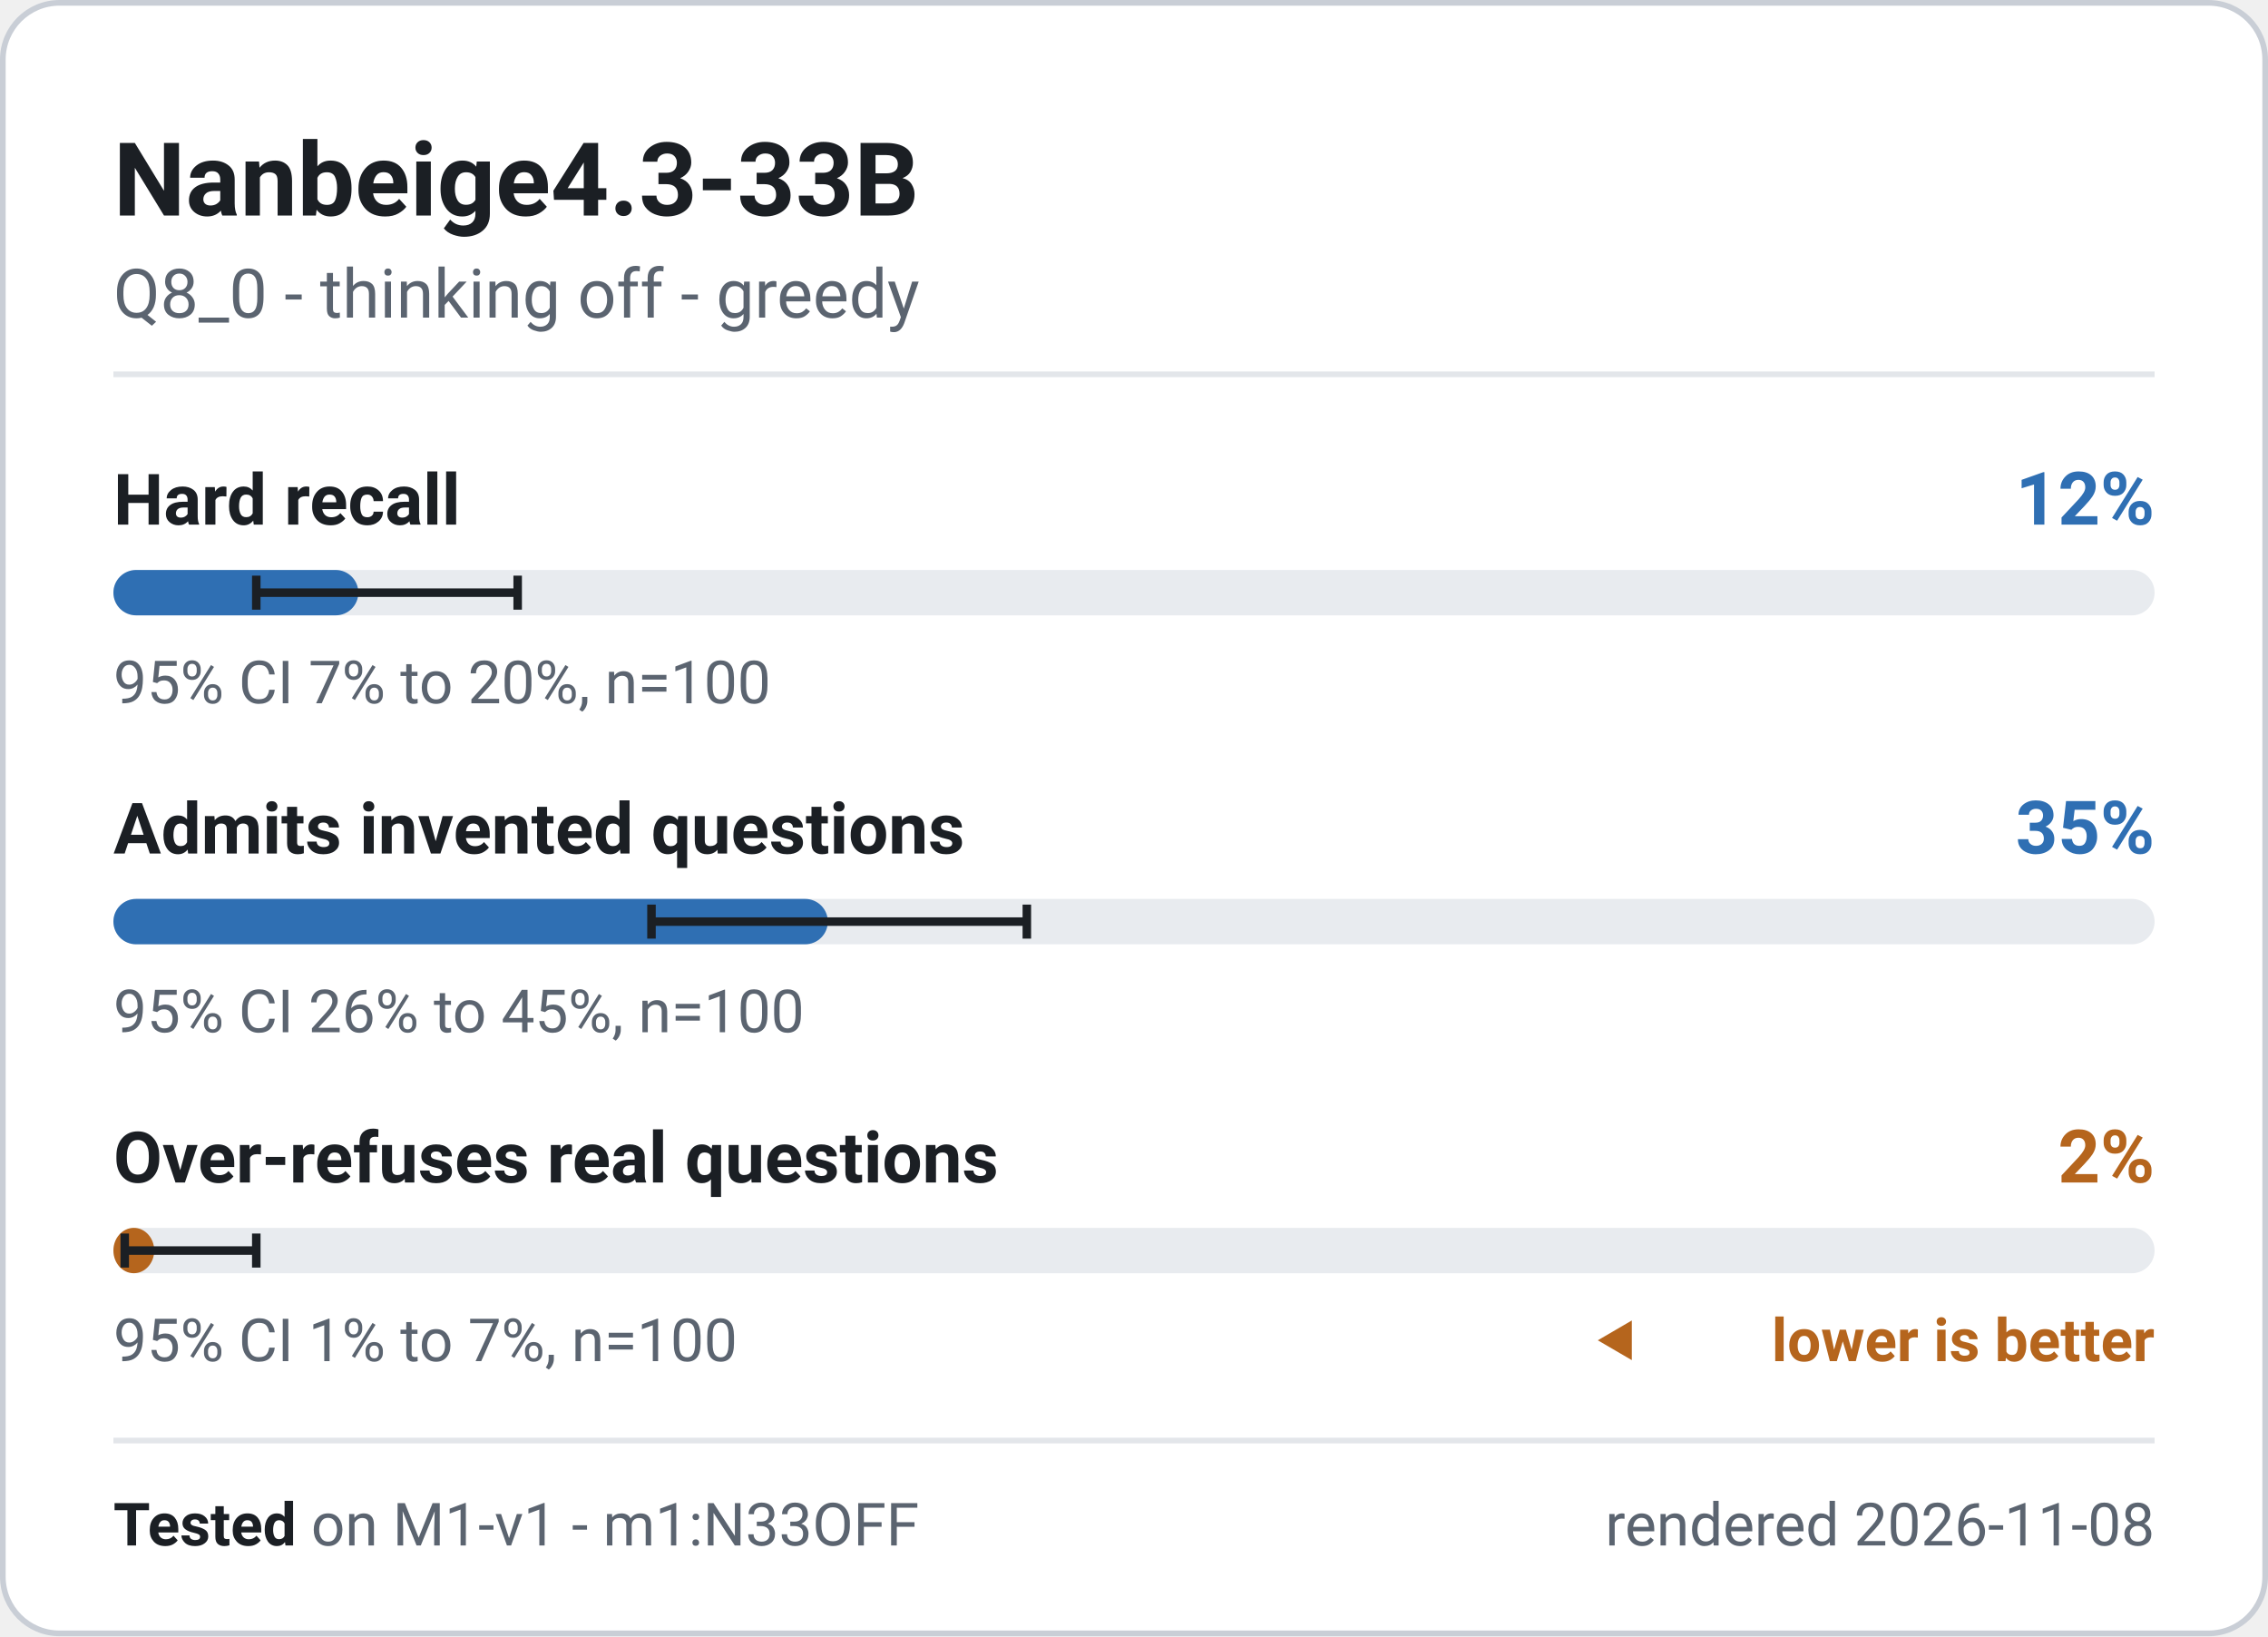
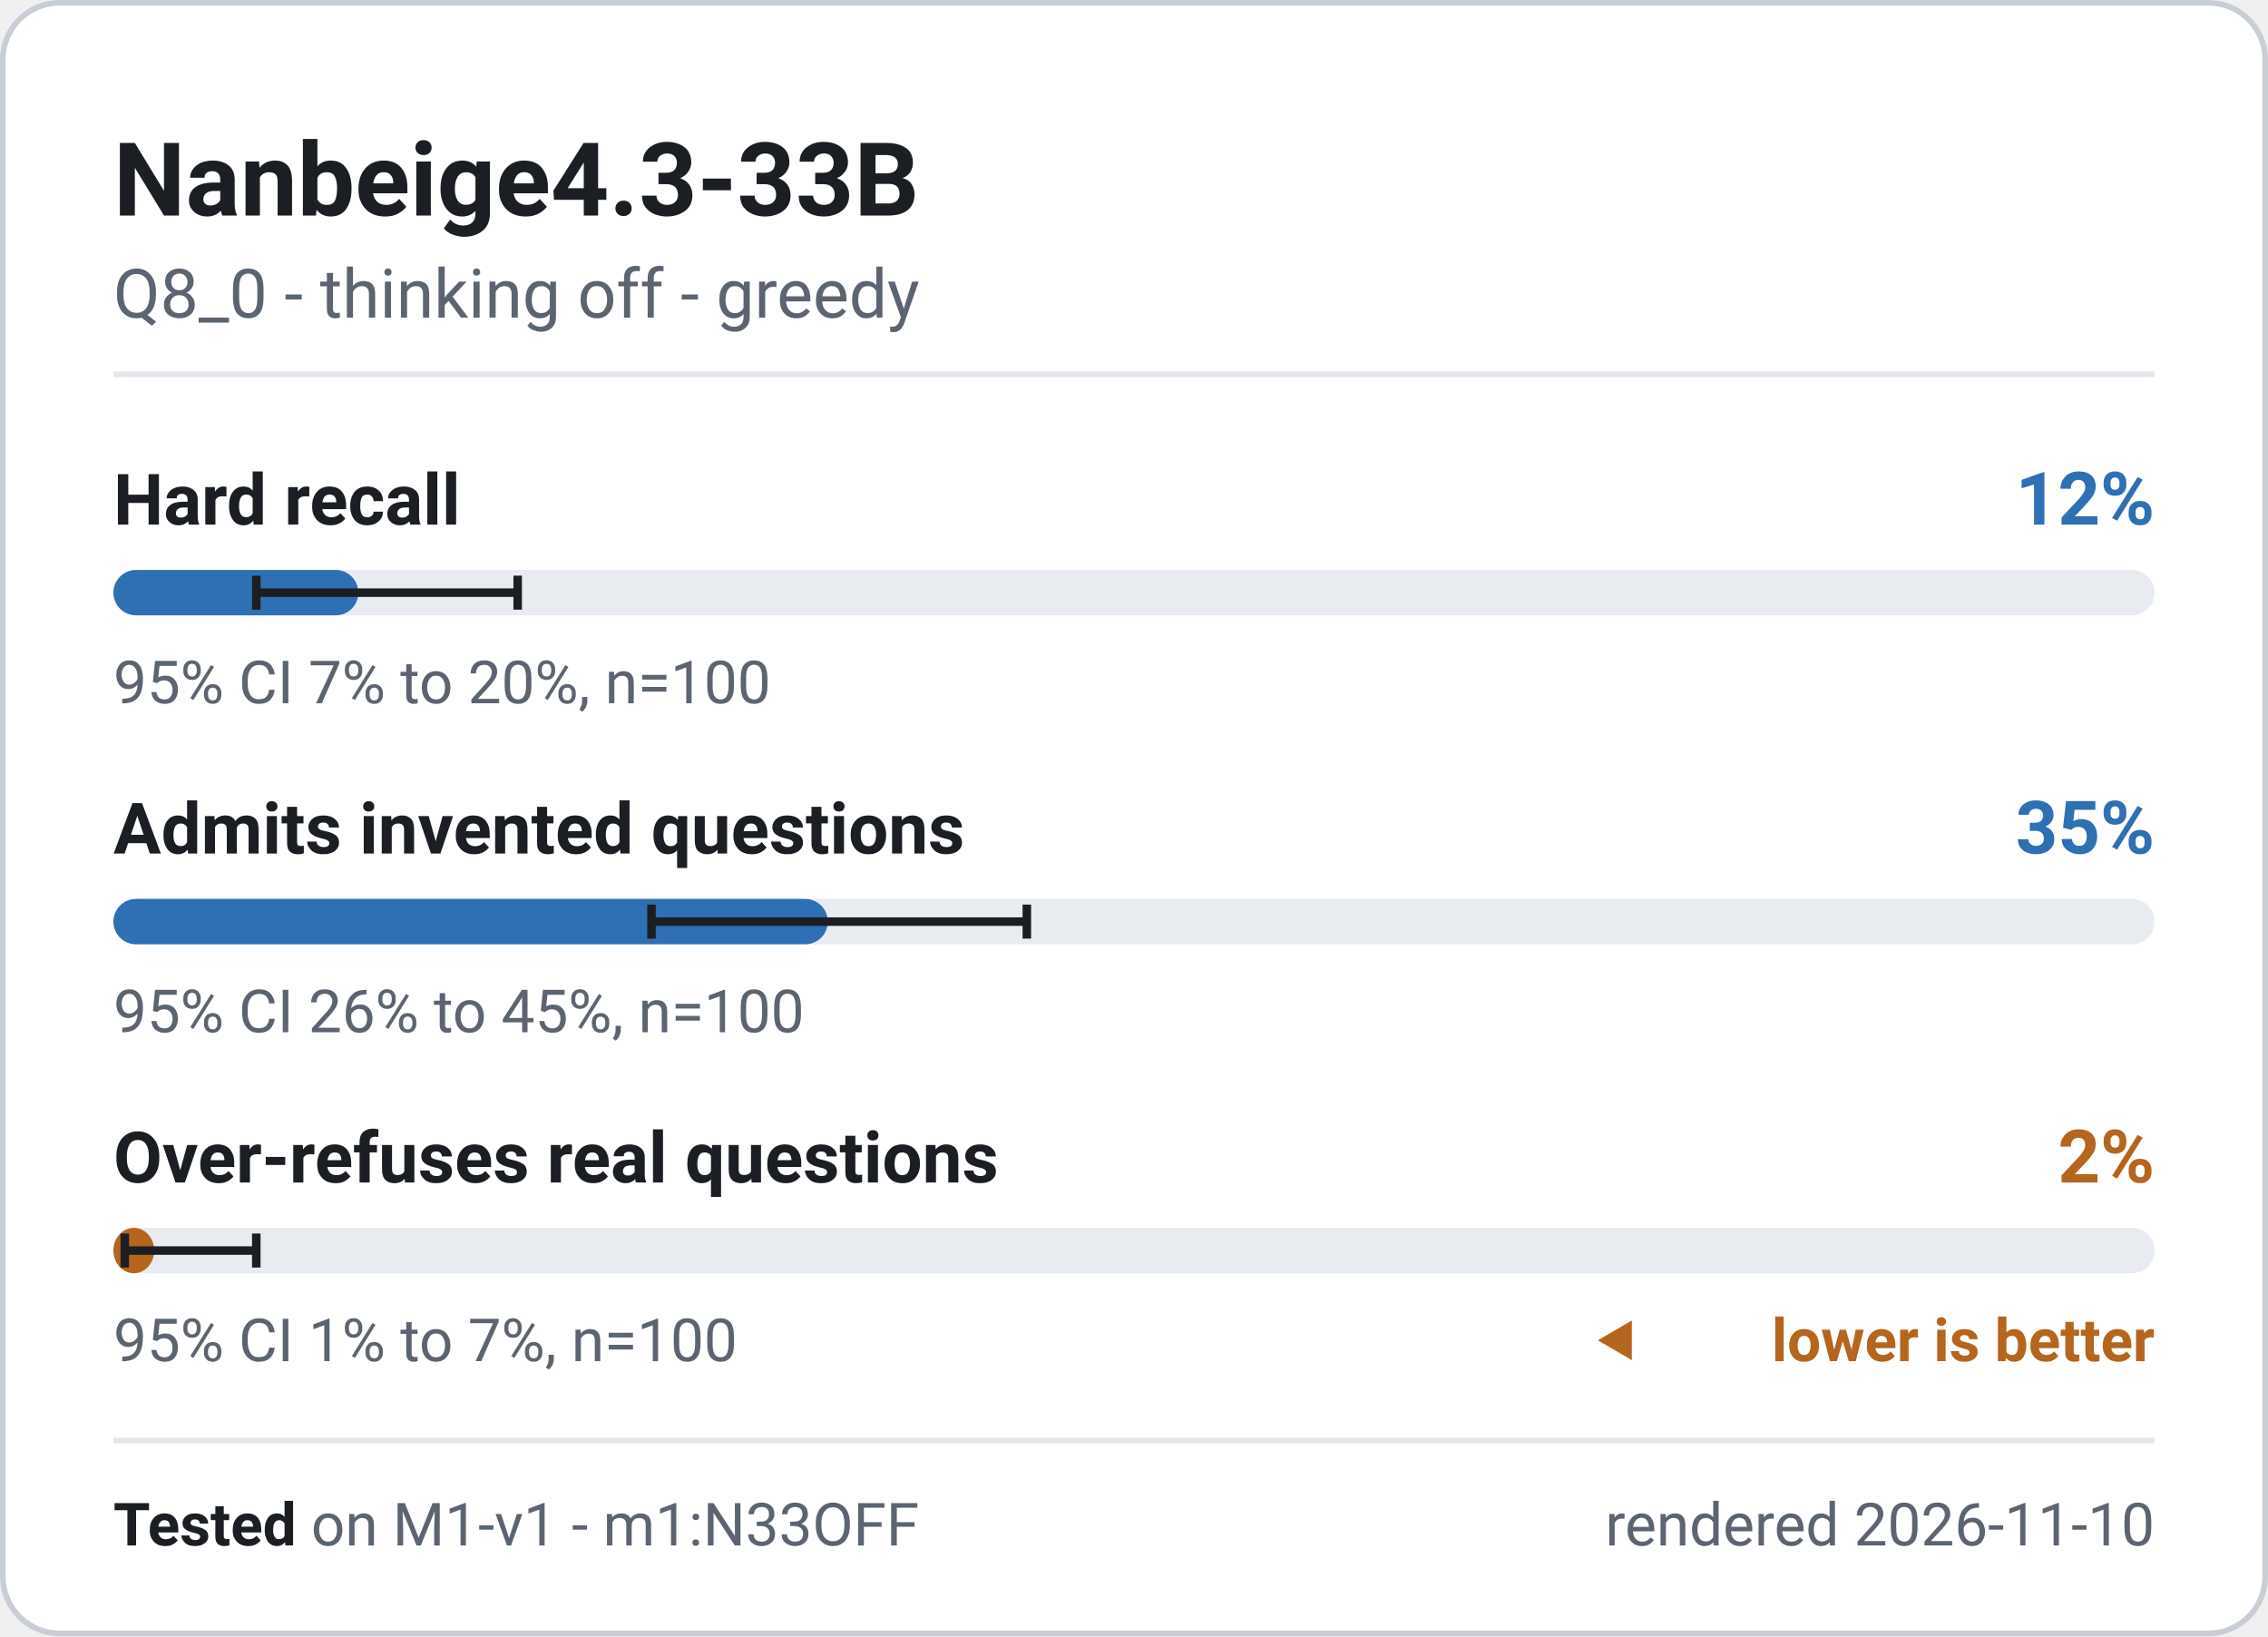
<svg xmlns="http://www.w3.org/2000/svg" width="400" height="288.5" viewBox="0 0 400 288.5" role="img" font-family="system-ui, -apple-system, 'Segoe UI', Roboto, 'Helvetica Neue', Arial, sans-serif" aria-label="Nanbeige4.3-33B - M1-v1 badge">
  <rect x="0.5" y="0.5" width="399" height="287.5" rx="10" fill="#ffffff" stroke="#c9ced6" stroke-width="1" />
  <text x="20" y="38" font-size="18" font-weight="700" fill="#1b1f24" text-anchor="start">Nanbeige4.3-33B</text>
  <text x="20" y="56" font-size="12" font-weight="400" fill="#5b6470" text-anchor="start">Q8_0 - thinking off - greedy</text>
  <line x1="20" y1="66" x2="380" y2="66" stroke="#e3e6ea" stroke-width="1" />
  <g class="meter" data-metric="M1-v1|knowledge.hard_acc" data-v="0.12" data-lo="0.07" data-hi="0.1981" data-n="100">
    <text x="20" y="92.5" font-size="12.5" font-weight="600" fill="#1b1f24" text-anchor="start">Hard recall</text>
    <text x="380" y="92.5" font-size="13" font-weight="700" fill="#2f6fb3" text-anchor="end">12%</text>
    <rect x="20" y="100.5" width="360" height="8" rx="4" fill="#e8ebef" />
    <rect x="20" y="100.5" width="43.2" height="8" rx="4" fill="#2f6fb3" />
    <path d="M45.2 101.5V107.5M45.2 104.5H91.3M91.3 101.5V107.5" stroke="#1b1f24" stroke-width="1.5" fill="none" />
    <text x="20" y="124" font-size="10.5" font-weight="400" fill="#5b6470" text-anchor="start">95% CI 7% to 20%, n=100</text>
  </g>
  <g class="meter" data-metric="M1-v1|honesty.invented_refusal_lenient" data-v="0.35" data-lo="0.2636" data-hi="0.4475" data-n="100">
    <text x="20" y="150.5" font-size="12.5" font-weight="600" fill="#1b1f24" text-anchor="start">Admits invented questions</text>
    <text x="380" y="150.5" font-size="13" font-weight="700" fill="#2f6fb3" text-anchor="end">35%</text>
    <rect x="20" y="158.5" width="360" height="8" rx="4" fill="#e8ebef" />
    <rect x="20" y="158.5" width="126.0" height="8" rx="4" fill="#2f6fb3" />
    <path d="M114.9 159.5V165.5M114.9 162.5H181.1M181.1 159.5V165.5" stroke="#1b1f24" stroke-width="1.5" fill="none" />
    <text x="20" y="182" font-size="10.5" font-weight="400" fill="#5b6470" text-anchor="start">95% CI 26% to 45%, n=100</text>
  </g>
-   <g class="meter" data-metric="M1-v1|honesty.overabstain_hard" data-v="0.02" data-lo="0.0055" data-hi="0.07" data-n="100">
+   <g class="meter" data-metric="M1-v1|honesty.overabstain_hard_lenient" data-v="0.02" data-lo="0.0055" data-hi="0.07" data-n="100">
    <text x="20" y="208.5" font-size="12.5" font-weight="600" fill="#1b1f24" text-anchor="start">Over-refuses real questions</text>
    <text x="380" y="208.5" font-size="13" font-weight="700" fill="#b5651d" text-anchor="end">2%</text>
    <rect x="20" y="216.5" width="360" height="8" rx="4" fill="#e8ebef" />
    <rect x="20" y="216.5" width="7.2" height="8" rx="4" fill="#b5651d" />
    <path d="M22.0 217.5V223.5M22.0 220.5H45.2M45.2 217.5V223.5" stroke="#1b1f24" stroke-width="1.5" fill="none" />
    <text x="20" y="240" font-size="10.5" font-weight="400" fill="#5b6470" text-anchor="start">95% CI 1% to 7%, n=100</text>
    <path d="M281.8 236.325l6 -3.5v7z" fill="#b5651d" />
    <text x="380" y="240" font-size="10.5" font-weight="600" fill="#b5651d" text-anchor="end">lower is better</text>
  </g>
  <line x1="20" y1="254" x2="380" y2="254" stroke="#e3e6ea" stroke-width="1" />
  <text x="20" y="272.5" font-size="10.5" fill="#5b6470">
    <tspan font-weight="700" fill="#1b1f24">Tested</tspan> on M1-v1 - m1:N33OFF</text>
-   <text x="380" y="272.5" font-size="10.5" font-weight="400" fill="#5b6470" text-anchor="end">rendered 2026-11-08</text>
+   <text x="380" y="272.5" font-size="10.5" font-weight="400" fill="#5b6470" text-anchor="end">rendered 2026-11-10</text>
</svg>
